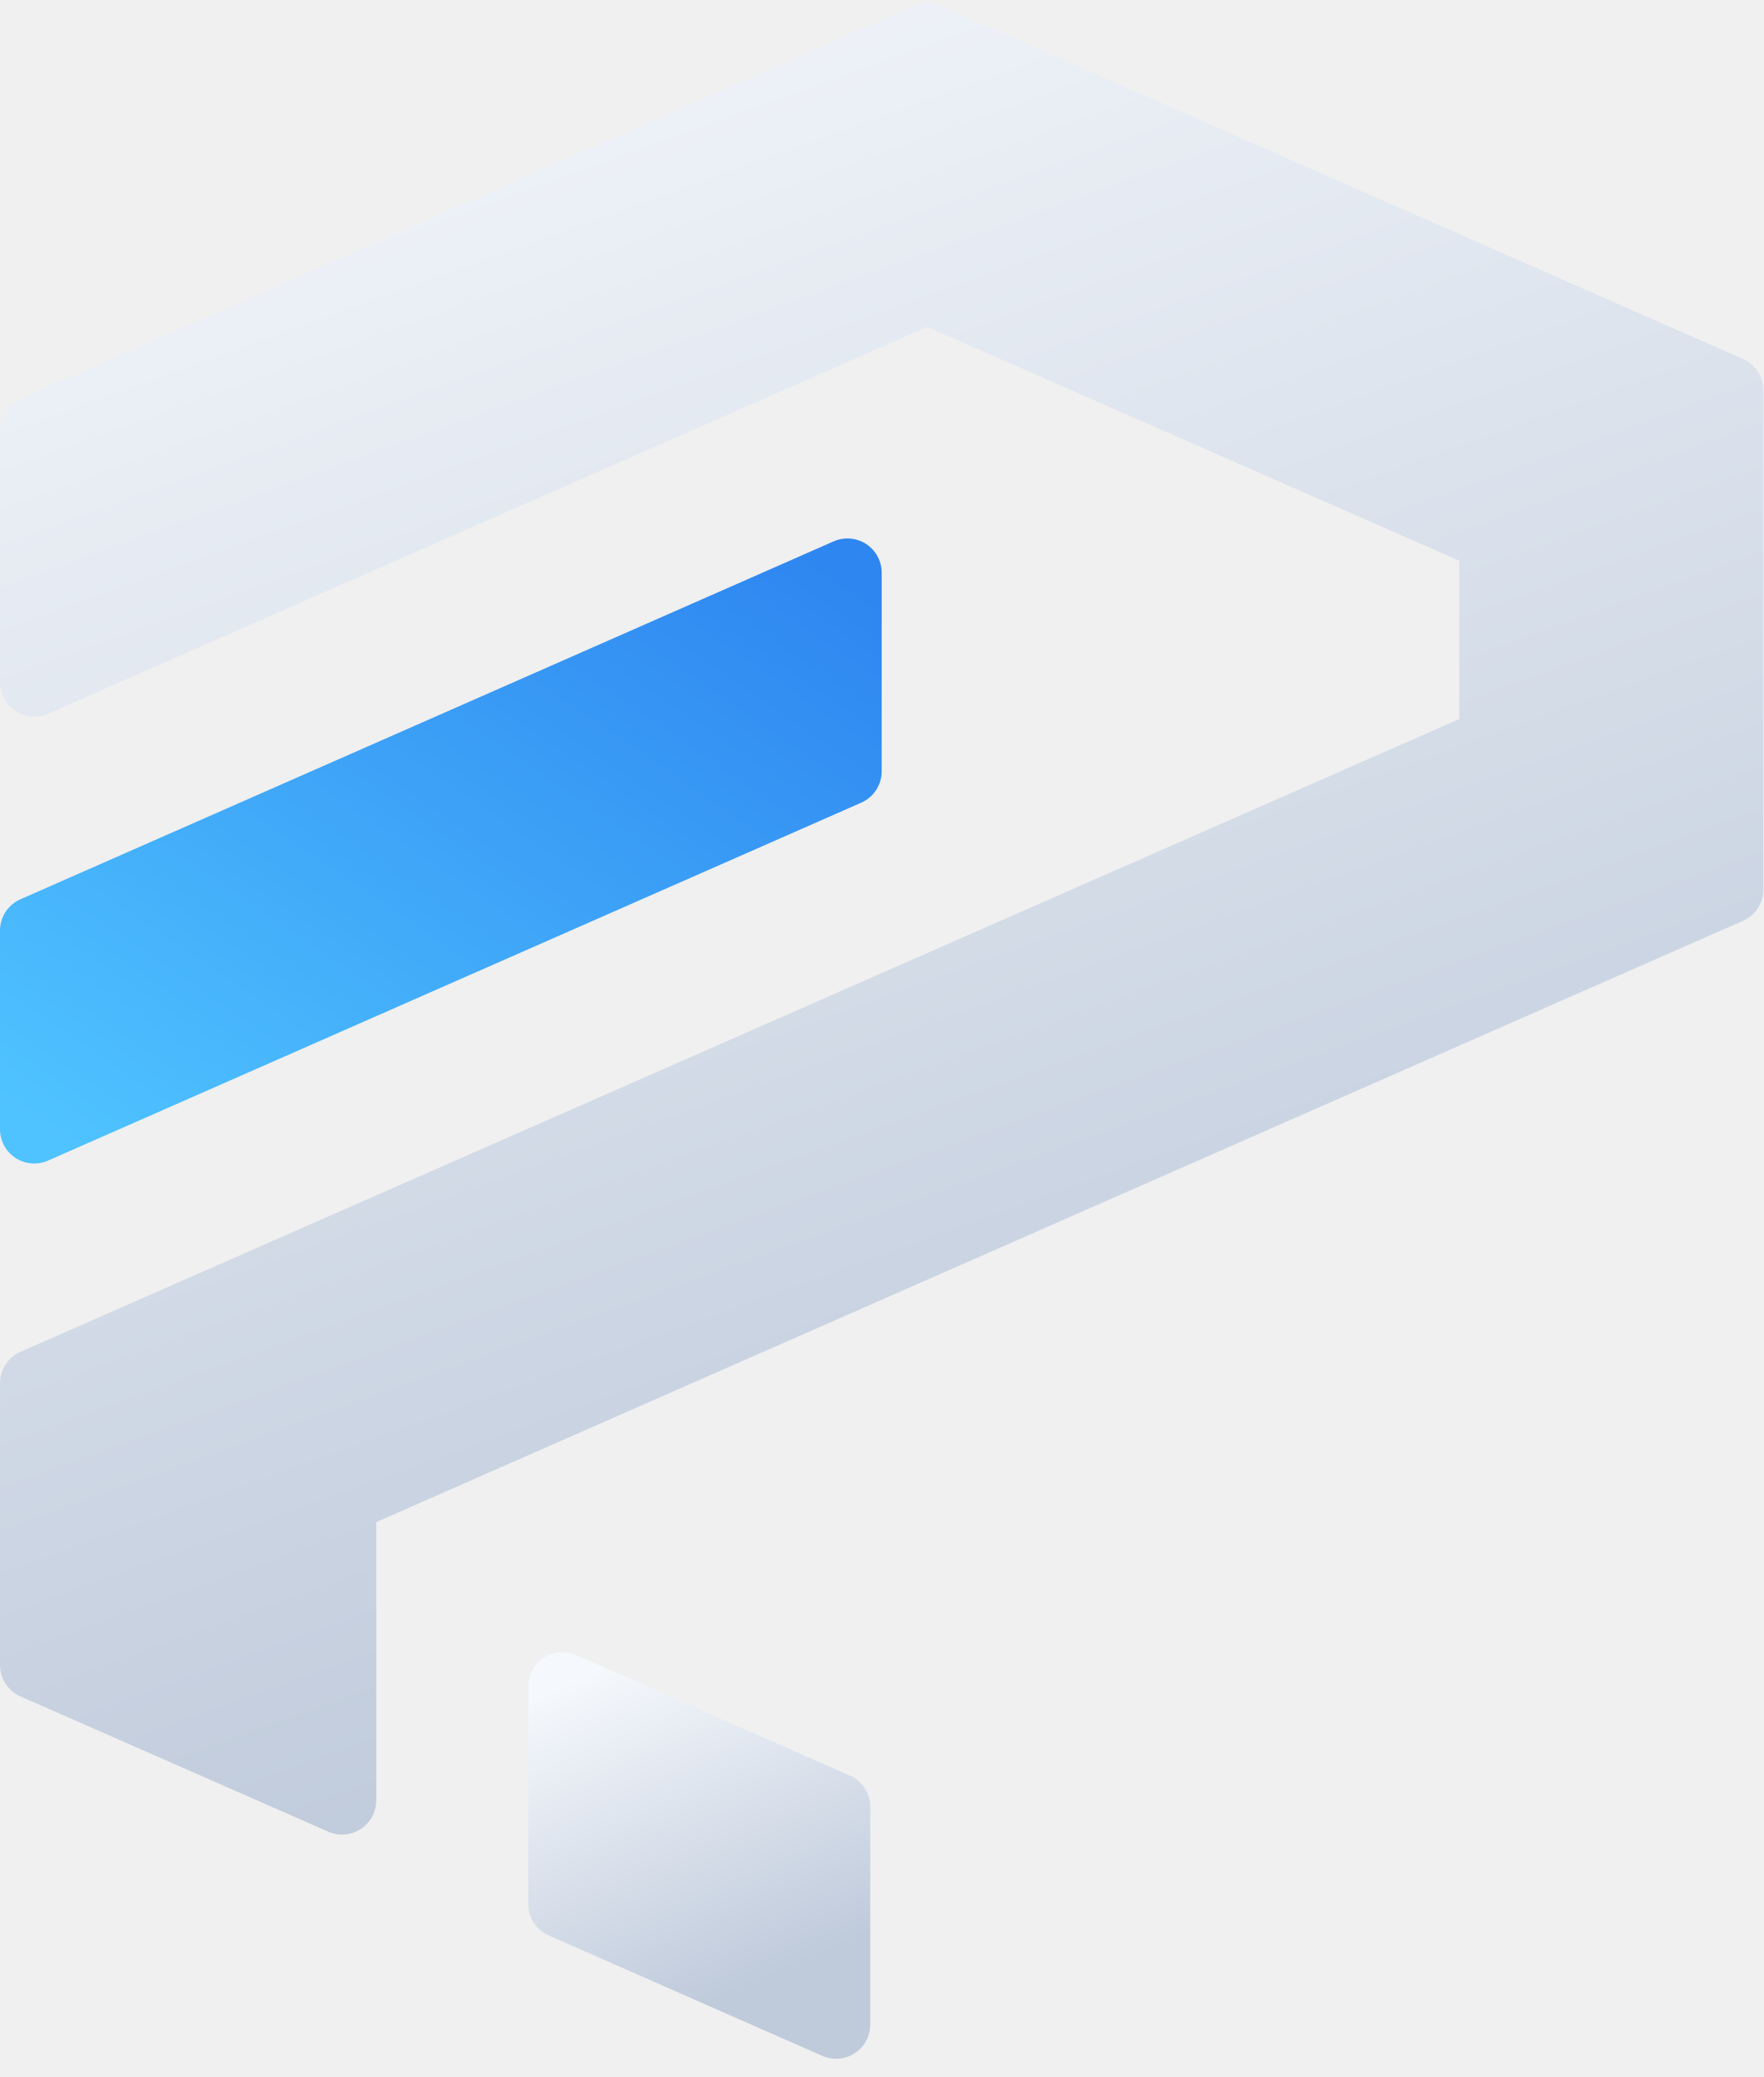
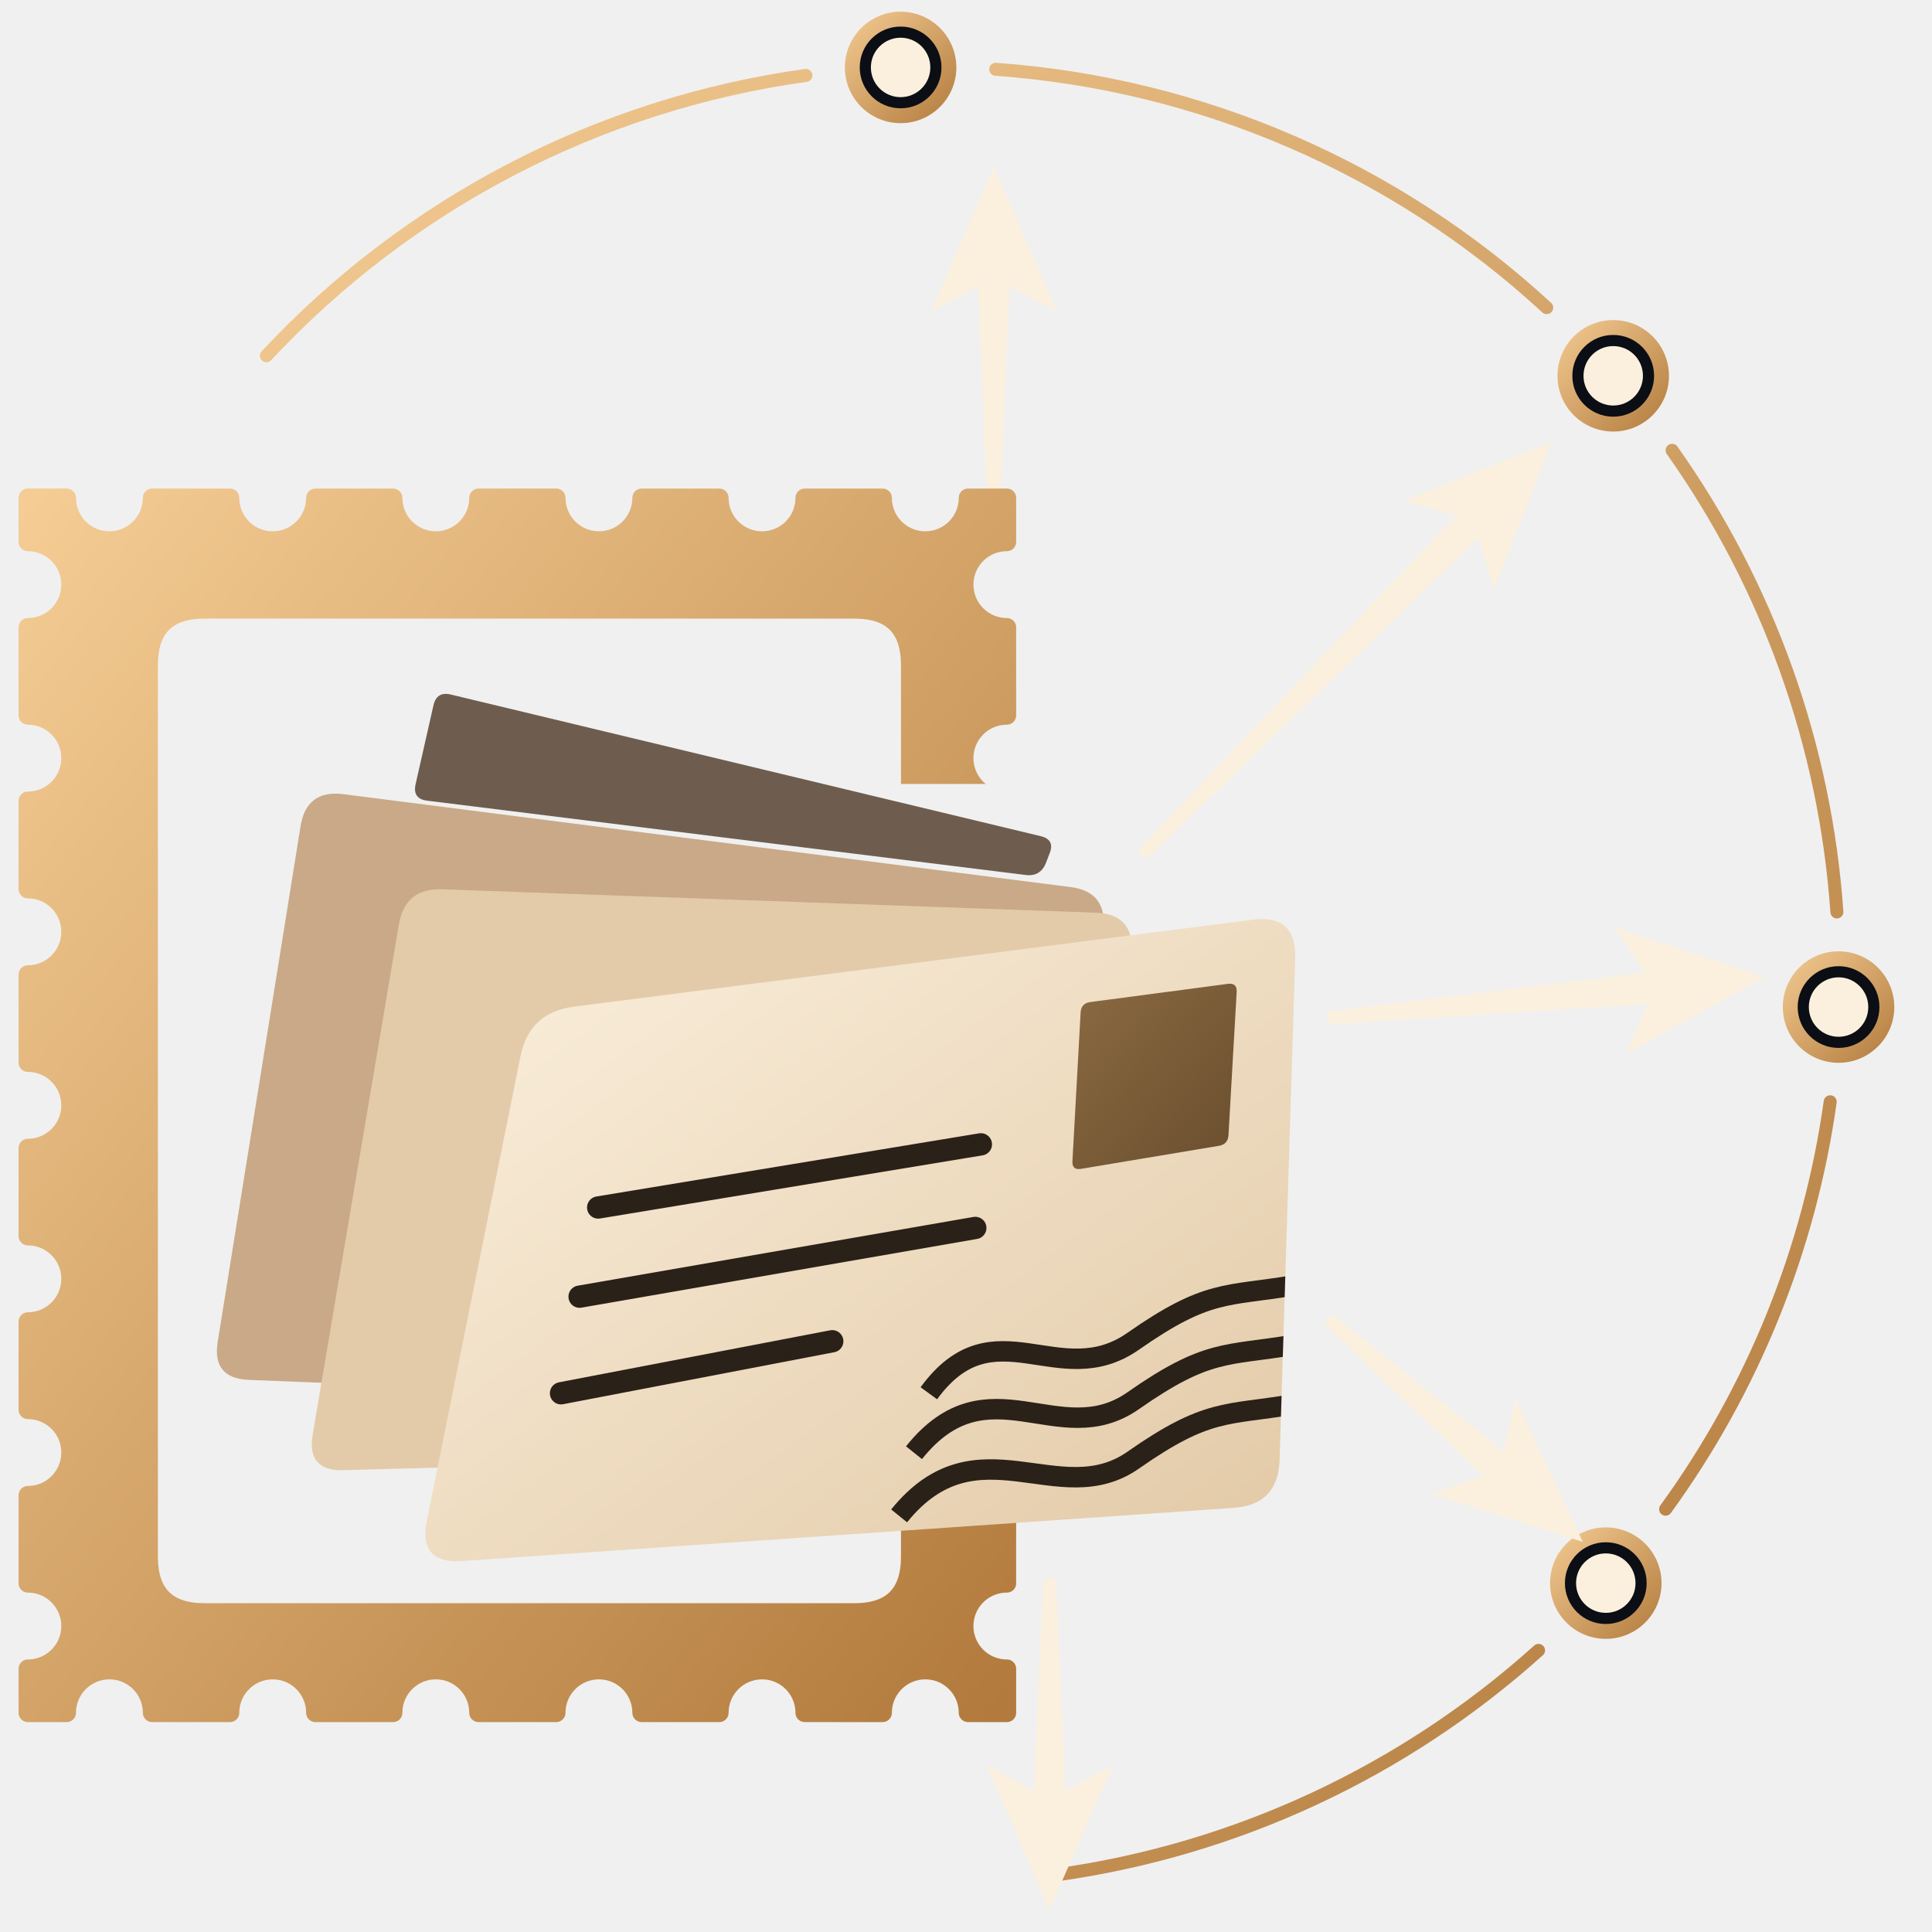
- <svg xmlns="http://www.w3.org/2000/svg" viewBox="0 0 464.0 546.6" role="img" aria-label="Postitheka">
+ <svg xmlns="http://www.w3.org/2000/svg" viewBox="40 40 1040 1040" role="img" aria-label="Postitheka">
  <defs>
-     <linearGradient id="pk-body" x1="0" y1="0" x2="0.35" y2="1">
-       <stop offset="0" stop-color="#F5F8FC" />
-       <stop offset="1" stop-color="#BFCADB" />
+     <linearGradient id="dg" x1="0" y1="0" x2="1" y2="1">
+       <stop offset="0" stop-color="#F4CC94" />
+       <stop offset="1" stop-color="#B27A3C" />
    </linearGradient>
-     <linearGradient id="pk-bar" x1="0" y1="1" x2="1" y2="0">
-       <stop offset="0" stop-color="#4FC3FF" />
-       <stop offset="1" stop-color="#2E86F0" />
+     <linearGradient id="dc" x1="0" y1="0" x2="1" y2="1">
+       <stop offset="0" stop-color="#FBF0DE" />
+       <stop offset="1" stop-color="#E2C9A6" />
    </linearGradient>
+     <linearGradient id="ds" x1="0" y1="0" x2="1" y2="1">
+       <stop offset="0" stop-color="#8A6A42" />
+       <stop offset="1" stop-color="#6A4E2E" />
+     </linearGradient>
+     <clipPath id="df">
+       <path d="M320.2 608.5Q325.0 585.0 348.8 581.9L714.2 535.1Q738.0 532.0 737.2 556.0L728.8 826.0Q728.0 850.0 704.1 851.7L288.9 880.3Q265.0 882.0 269.8 858.5Z" />
+     </clipPath>
+     <mask id="db" maskUnits="userSpaceOnUse" x="0" y="0" width="1110" height="1110">
+       <rect width="1110" height="1110" fill="#fff" />
+       <path d="M520 462H600V858H520Z" fill="#000" />
+     </mask>
  </defs>
-   <path d="M9.0 113.2 L244.0 9.8 L455.0 102.7 L455.0 234.1 L90.0 394.7 L90.0 473.8 L9.0 438.2 L9.0 364.0 L393.0 195.1 L393.0 141.7 L244.0 76.2 L9.0 179.6 Z" fill="url(#pk-body)" stroke="url(#pk-body)" stroke-width="18" stroke-linejoin="round" />
-   <path d="M148.0 443.8 L220.0 475.5 L220.0 532.8 L148.0 501.1 Z" fill="url(#pk-body)" stroke="url(#pk-body)" stroke-width="18" stroke-linejoin="round" />
-   <path d="M9.0 244.9 L223.0 150.7 L223.0 203.0 L9.0 297.2 Z" fill="url(#pk-bar)" stroke="url(#pk-bar)" stroke-width="18" stroke-linejoin="round" />
+   <path d="M183.4 231.5A489 489 0 0 1 473.8 80.6M576.0 77.3A489 489 0 0 1 872.6 205.6M940.1 282.4A489 489 0 0 1 1028.8 530.9M1025.2 633.1A489 489 0 0 1 936.6 852.4M868.2 928.4A489 489 0 0 1 609.1 1049.2" fill="none" stroke="url(#dg)" stroke-width="7" stroke-linecap="round" />
+   <circle cx="524.8" cy="76.3" r="30" fill="url(#dg)" />
+   <circle cx="524.8" cy="76.3" r="22" fill="#0B0E14" />
+   <circle cx="524.8" cy="76.3" r="16" fill="#FBF0DE" />
+   <circle cx="908.4" cy="242.3" r="30" fill="url(#dg)" />
+   <circle cx="908.4" cy="242.3" r="22" fill="#0B0E14" />
+   <circle cx="908.4" cy="242.3" r="16" fill="#FBF0DE" />
+   <circle cx="1029.7" cy="582.1" r="30" fill="url(#dg)" />
+   <circle cx="1029.7" cy="582.1" r="22" fill="#0B0E14" />
+   <circle cx="1029.7" cy="582.1" r="16" fill="#FBF0DE" />
+   <circle cx="904.4" cy="892.2" r="30" fill="url(#dg)" />
+   <circle cx="904.4" cy="892.2" r="22" fill="#0B0E14" />
+   <circle cx="904.4" cy="892.2" r="16" fill="#FBF0DE" />
+   <path d="M578.4 312.0L583.5 194.0L609.0 208.0L575.0 130.0L541.0 208.0L566.5 194.0L571.6 312.0ZM657.4 502.4L836.0 329.4L844.2 357.3L875.0 278.0L795.9 309.5L823.9 317.5L652.6 497.6ZM755.3 591.4L927.1 580.4L915.5 607.1L990.0 566.0L909.2 539.4L925.5 563.5L754.7 584.6ZM752.8 752.6L838.3 834.2L810.9 844.2L892.0 870.0L855.7 793.0L849.5 821.4L757.2 747.4ZM601.6 890.0L596.5 1004.0L571.0 990.0L605.0 1068.0L639.0 990.0L613.5 1004.0L608.4 890.0Z" fill="#FBF0DE" />
+   <path d="M55 308L75.9 308.0A23 23 0 0 0 121.9 308.0L163.8 308.0A23 23 0 0 0 209.8 308.0L251.6 308.0A23 23 0 0 0 297.6 308.0L339.4 308.0A23 23 0 0 0 385.4 308.0L427.2 308.0A23 23 0 0 0 473.2 308.0L515.1 308.0A23 23 0 0 0 561.1 308.0L582 308L582.0 331.7A23 23 0 0 0 582.0 377.7L582.0 425.1A23 23 0 0 0 582.0 471.1L582.0 518.6A23 23 0 0 0 582.0 564.6L582.0 612.0A23 23 0 0 0 582.0 658.0L582.0 705.4A23 23 0 0 0 582.0 751.4L582.0 798.9A23 23 0 0 0 582.0 844.9L582.0 892.3A23 23 0 0 0 582.0 938.3L582 962L561.1 962.0A23 23 0 0 0 515.1 962.0L473.2 962.0A23 23 0 0 0 427.2 962.0L385.4 962.0A23 23 0 0 0 339.4 962.0L297.6 962.0A23 23 0 0 0 251.6 962.0L209.8 962.0A23 23 0 0 0 163.8 962.0L121.9 962.0A23 23 0 0 0 75.9 962.0L55 962L55.0 938.3A23 23 0 0 0 55.0 892.3L55.0 844.9A23 23 0 0 0 55.0 798.9L55.0 751.4A23 23 0 0 0 55.0 705.4L55.0 658.0A23 23 0 0 0 55.0 612.0L55.0 564.6A23 23 0 0 0 55.0 518.6L55.0 471.1A23 23 0 0 0 55.0 425.1L55.0 377.7A23 23 0 0 0 55.0 331.7L55 308ZM150 368H500Q530 368 530 398V878Q530 908 500 908H150Q120 908 120 878V398Q120 368 150 368Z" fill="url(#dg)" stroke="url(#dg)" stroke-width="10" stroke-linejoin="round" fill-rule="evenodd" mask="url(#db)" />
+   <path d="M273.3 419.8Q275.0 412.0 282.8 413.9L600.2 490.1Q608.0 492.0 605.0 499.4L603.0 504.6Q600.0 512.0 592.1 511.0L269.9 471.0Q262.0 470.0 263.7 462.2Z" fill="#6E5D4E" />
+   <path d="M201.8 484.7Q205.0 465.0 224.8 467.5L616.2 517.5Q636.0 520.0 633.9 539.9L608.1 780.1Q606.0 800.0 586.0 799.2L174.0 782.8Q154.0 782.0 157.2 762.3Z" fill="#C9A987" />
+   <path d="M254.7 537.7Q258.0 518.0 278.0 518.7L630.0 531.3Q650.0 532.0 649.3 552.0L640.7 800.0Q640.0 820.0 620.0 820.6L225.0 831.4Q205.0 832.0 208.3 812.3Z" fill="#E3CBA9" />
+   <path d="M320.2 608.5Q325.0 585.0 348.8 581.9L714.2 535.1Q738.0 532.0 737.2 556.0L728.8 826.0Q728.0 850.0 704.1 851.7L288.9 880.3Q265.0 882.0 269.8 858.5Z" fill="url(#dc)" />
+   <path d="M621.7 585.0Q622.0 580.0 627.0 579.4L701.0 569.6Q706.0 569.0 705.7 574.0L701.3 651.0Q701.0 656.0 696.1 656.8L621.9 669.2Q617.0 670.0 617.3 665.0Z" fill="url(#ds)" />
+   <path d="M362 690L568 656" stroke="#2A2118" stroke-width="12" stroke-linecap="round" />
+   <path d="M352 738L565 701" stroke="#2A2118" stroke-width="12" stroke-linecap="round" />
+   <path d="M342 790L488 762" stroke="#2A2118" stroke-width="12" stroke-linecap="round" />
+   <g clip-path="url(#df)">
+     <path d="M540 790C575 742 610 790 650 762S700 738 736 732" fill="none" stroke="#2A2118" stroke-width="11" />
+     <path d="M532 822C572 772 610 822 650 794S700 770 736 764" fill="none" stroke="#2A2118" stroke-width="11" />
+     <path d="M524 856C566 804 610 854 650 826S700 802 736 796" fill="none" stroke="#2A2118" stroke-width="11" />
+   </g>
</svg>
